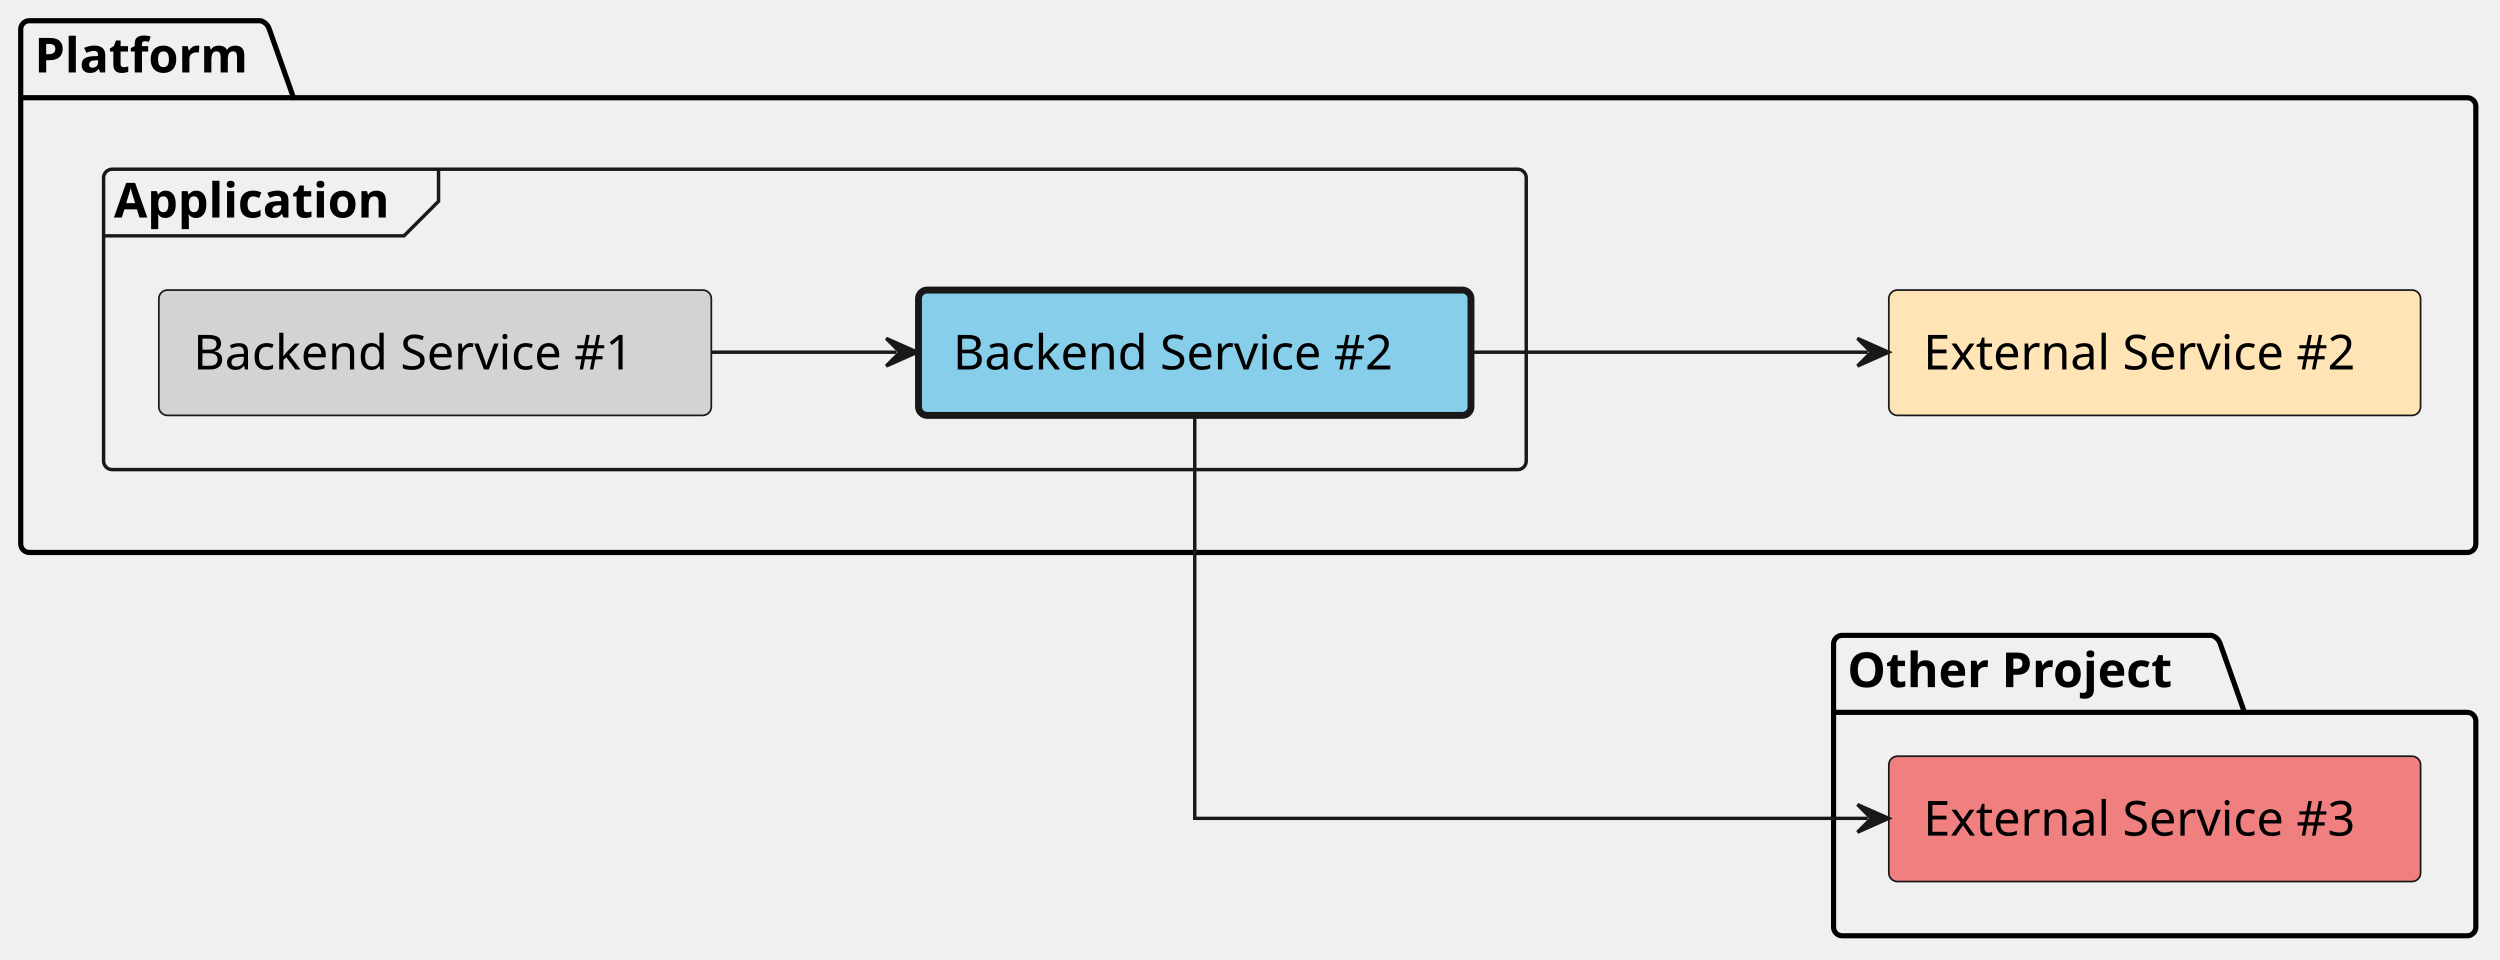
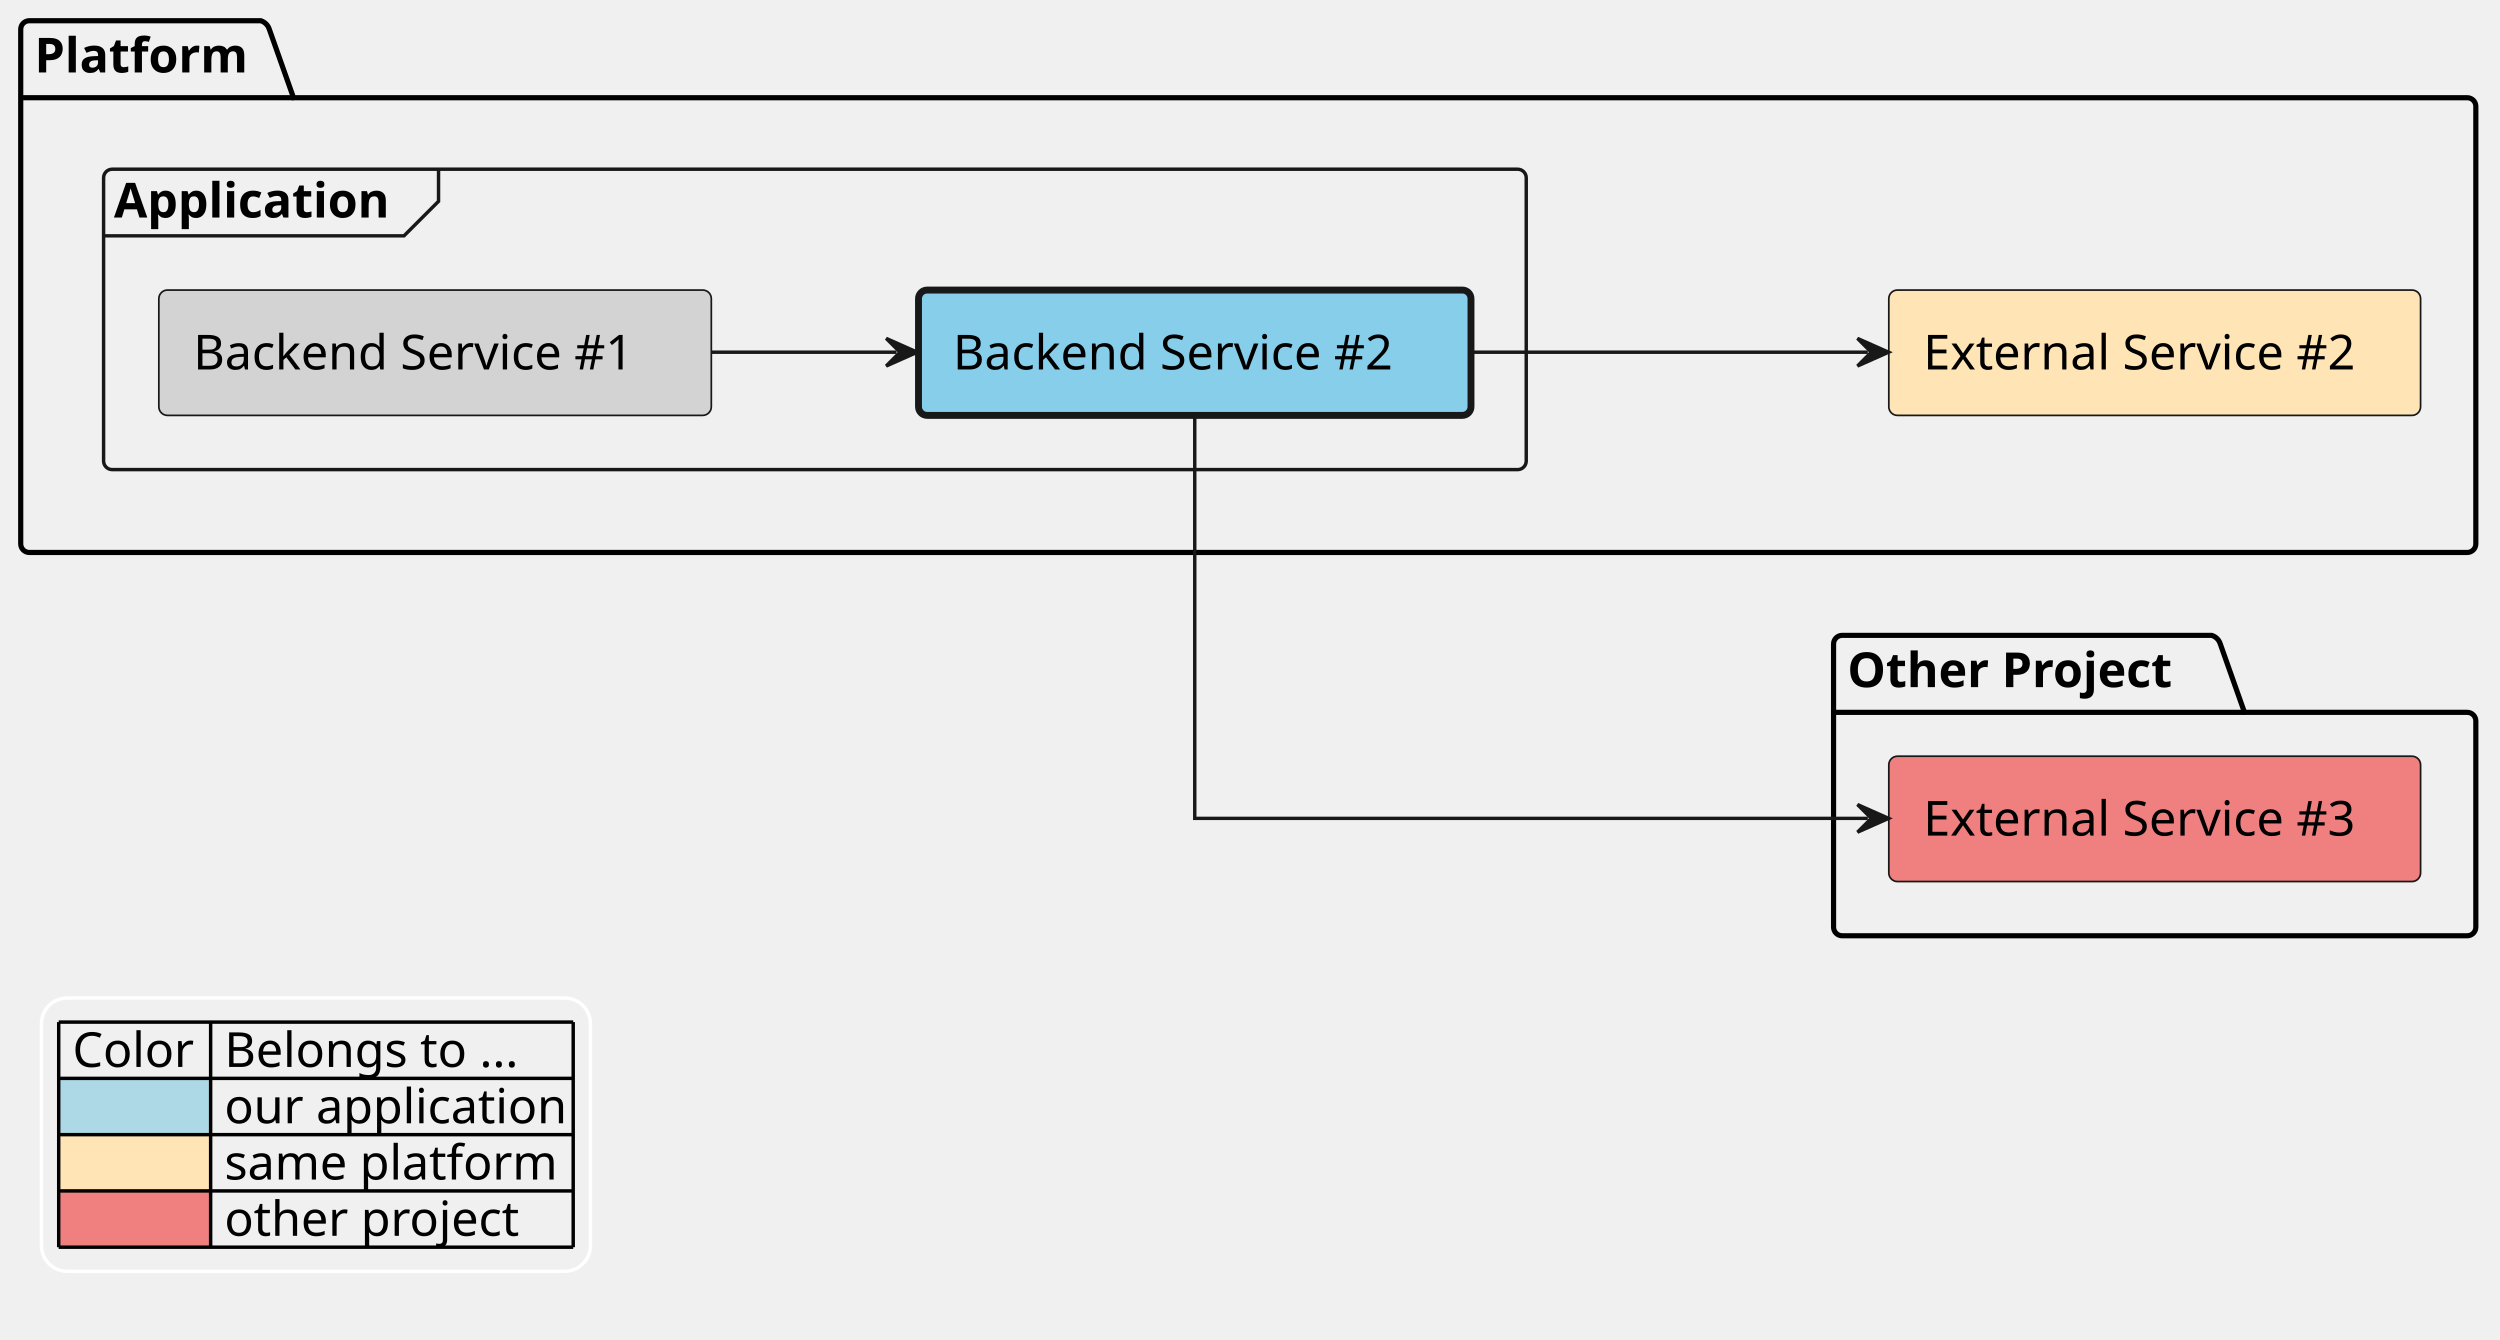
- <svg xmlns="http://www.w3.org/2000/svg" contentStyleType="text/css" height="278px" preserveAspectRatio="none" style="width:724px;height:278px;background:#FFFFFF;" version="1.1" viewBox="0 0 724 278" width="724px" zoomAndPan="magnify">
+ <svg xmlns="http://www.w3.org/2000/svg" contentStyleType="text/css" height="388px" preserveAspectRatio="none" style="width:724px;height:388px;background:#FFFFFF;" version="1.1" viewBox="0 0 724 388" width="724px" zoomAndPan="magnify">
  <defs />
  <g>
    <g id="cluster_Platform">
      <path d="M8.5,6 L75.5,6 A3.75,3.75 0 0 1 78,8.5 L85,28.297 L714.5,28.297 A2.5,2.5 0 0 1 717,30.797 L717,157.5 A2.5,2.5 0 0 1 714.5,160 L8.5,160 A2.5,2.5 0 0 1 6,157.5 L6,8.5 A2.5,2.5 0 0 1 8.5,6 " fill="none" style="stroke:#000000;stroke-width:1.5;" />
      <line style="stroke:#000000;stroke-width:1.5;" x1="6" x2="85" y1="28.297" y2="28.297" />
      <text fill="#000000" font-family="sans-serif" font-size="14" font-weight="bold" lengthAdjust="spacing" textLength="66" x="10" y="20.995">Platform</text>
    </g>
    <g id="cluster_Application">
      <rect fill="none" height="87" rx="2.5" ry="2.5" style="stroke:#181818;stroke-width:1.0;" width="412" x="30" y="49" />
      <path d="M127,49 L127,58.297 L117,68.297 L30,68.297 " fill="none" style="stroke:#181818;stroke-width:1.0;" />
      <text fill="#000000" font-family="sans-serif" font-size="14" font-weight="bold" lengthAdjust="spacing" textLength="87" x="33" y="62.995">Application</text>
    </g>
    <g id="cluster_Other Project">
      <path d="M533.5,184 L640.5,184 A3.75,3.75 0 0 1 643,186.5 L650,206.297 L714.5,206.297 A2.5,2.5 0 0 1 717,208.797 L717,268.5 A2.5,2.5 0 0 1 714.5,271 L533.5,271 A2.5,2.5 0 0 1 531,268.5 L531,186.5 A2.5,2.5 0 0 1 533.5,184 " fill="none" style="stroke:#000000;stroke-width:1.5;" />
      <line style="stroke:#000000;stroke-width:1.5;" x1="531" x2="650" y1="206.297" y2="206.297" />
      <text fill="#000000" font-family="sans-serif" font-size="14" font-weight="bold" lengthAdjust="spacing" textLength="106" x="535" y="198.995">Other Project</text>
    </g>
    <g id="elem_platform__external_service_2">
      <rect fill="#FFE4B5" height="36.297" rx="2.5" ry="2.5" style="stroke:#181818;stroke-width:0.5;" width="154" x="547" y="84" />
      <text fill="#000000" font-family="sans-serif" font-size="14" lengthAdjust="spacing" textLength="134" x="557" y="106.995">External Service #2</text>
    </g>
    <g id="elem_platform__application__backend_service_1">
      <rect fill="#D3D3D3" height="36.297" rx="2.5" ry="2.5" style="stroke:#181818;stroke-width:0.5;" width="160" x="46" y="84" />
      <text fill="#000000" font-family="sans-serif" font-size="14" lengthAdjust="spacing" textLength="140" x="56" y="106.995">Backend Service #1</text>
    </g>
    <g id="elem_platform__application__backend_service_2">
      <rect fill="#87CEEB" height="36.297" rx="2.5" ry="2.5" style="stroke:#181818;stroke-width:2.0;" width="160" x="266" y="84" />
      <text fill="#000000" font-family="sans-serif" font-size="14" lengthAdjust="spacing" textLength="140" x="276" y="106.995">Backend Service #2</text>
    </g>
    <g id="elem_other_project__external_service_3">
      <rect fill="#F08080" height="36.297" rx="2.5" ry="2.5" style="stroke:#181818;stroke-width:0.5;" width="154" x="547" y="219" />
      <text fill="#000000" font-family="sans-serif" font-size="14" lengthAdjust="spacing" textLength="134" x="557" y="241.995">External Service #3</text>
    </g>
    <g id="link_platform__application__backend_service_1_platform__application__backend_service_2">
      <path d="M206.05,102 C225.46,102 240.22,102 259.64,102 " fill="none" id="platform__application__backend_service_1-to-platform__application__backend_service_2" style="stroke:#181818;stroke-width:1.0;" />
      <polygon fill="#181818" points="265.64,102,256.64,98,260.64,102,256.64,106,265.64,102" style="stroke:#181818;stroke-width:1.0;" />
    </g>
    <g id="link_platform__application__backend_service_2_platform__external_service_2">
      <path d="M426.04,102 C464.05,102 503.29,102 540.92,102 " fill="none" id="platform__application__backend_service_2-to-platform__external_service_2" style="stroke:#181818;stroke-width:1.0;" />
      <polygon fill="#181818" points="546.92,102,537.92,98,541.92,102,537.92,106,546.92,102" style="stroke:#181818;stroke-width:1.0;" />
    </g>
    <g id="link_platform__application__backend_service_2_other_project__external_service_3">
      <path d="M346,120.21 C346,157.06 346,237 346,237 C346,237 458.66,237 540.93,237 " fill="none" id="platform__application__backend_service_2-to-other_project__external_service_3" style="stroke:#181818;stroke-width:1.0;" />
      <polygon fill="#181818" points="546.93,237,537.93,233,541.93,237,537.93,241,546.93,237" style="stroke:#181818;stroke-width:1.0;" />
    </g>
+     <rect fill="none" height="79.188" id="_legend" rx="7.5" ry="7.5" style="stroke:#FFFFFF;stroke-width:1.0;" width="159" x="12" y="289" />
+     <text fill="#000000" font-family="sans-serif" font-size="14" lengthAdjust="spacing" textLength="36" x="21" y="308.995">Color</text>
+     <text fill="#000000" font-family="sans-serif" font-size="14" lengthAdjust="spacing" textLength="91" x="65" y="308.995">Belongs to ...</text>
+     <rect fill="#ADD8E6" height="16.297" style="stroke:none;stroke-width:1.0;" width="44" x="17" y="312.297" />
+     <text fill="#000000" font-family="sans-serif" font-size="14" lengthAdjust="spacing" textLength="4" x="17" y="325.292"> </text>
+     <text fill="#000000" font-family="sans-serif" font-size="14" lengthAdjust="spacing" textLength="101" x="65" y="325.292">our application</text>
+     <rect fill="#FFE4B5" height="16.297" style="stroke:none;stroke-width:1.0;" width="44" x="17" y="328.594" />
+     <text fill="#000000" font-family="sans-serif" font-size="14" lengthAdjust="spacing" textLength="4" x="17" y="341.589"> </text>
+     <text fill="#000000" font-family="sans-serif" font-size="14" lengthAdjust="spacing" textLength="98" x="65" y="341.589">same platform</text>
+     <rect fill="#F08080" height="16.297" style="stroke:none;stroke-width:1.0;" width="44" x="17" y="344.891" />
+     <text fill="#000000" font-family="sans-serif" font-size="14" lengthAdjust="spacing" textLength="4" x="17" y="357.886"> </text>
+     <text fill="#000000" font-family="sans-serif" font-size="14" lengthAdjust="spacing" textLength="89" x="65" y="357.886">other project</text>
+     <line style="stroke:#000000;stroke-width:1.0;" x1="17" x2="166" y1="296" y2="296" />
+     <line style="stroke:#000000;stroke-width:1.0;" x1="17" x2="166" y1="312.297" y2="312.297" />
+     <line style="stroke:#000000;stroke-width:1.0;" x1="17" x2="166" y1="328.594" y2="328.594" />
+     <line style="stroke:#000000;stroke-width:1.0;" x1="17" x2="166" y1="344.891" y2="344.891" />
+     <line style="stroke:#000000;stroke-width:1.0;" x1="17" x2="166" y1="361.188" y2="361.188" />
+     <line style="stroke:#000000;stroke-width:1.0;" x1="17" x2="17" y1="296" y2="361.188" />
+     <line style="stroke:#000000;stroke-width:1.0;" x1="61" x2="61" y1="296" y2="361.188" />
+     <line style="stroke:#000000;stroke-width:1.0;" x1="166" x2="166" y1="296" y2="361.188" />
  </g>
</svg>
